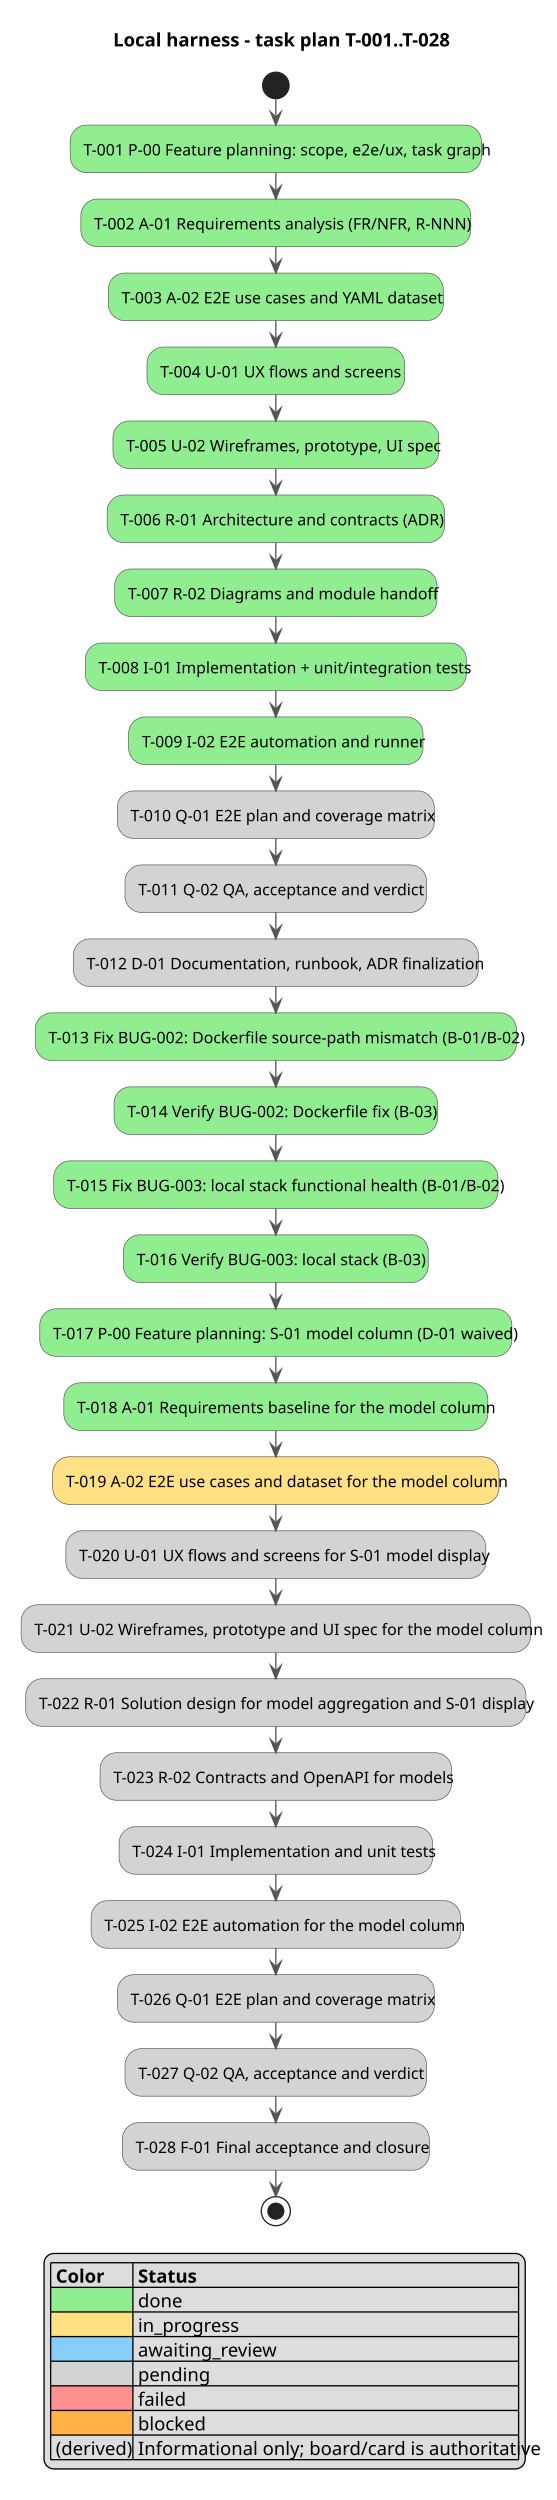
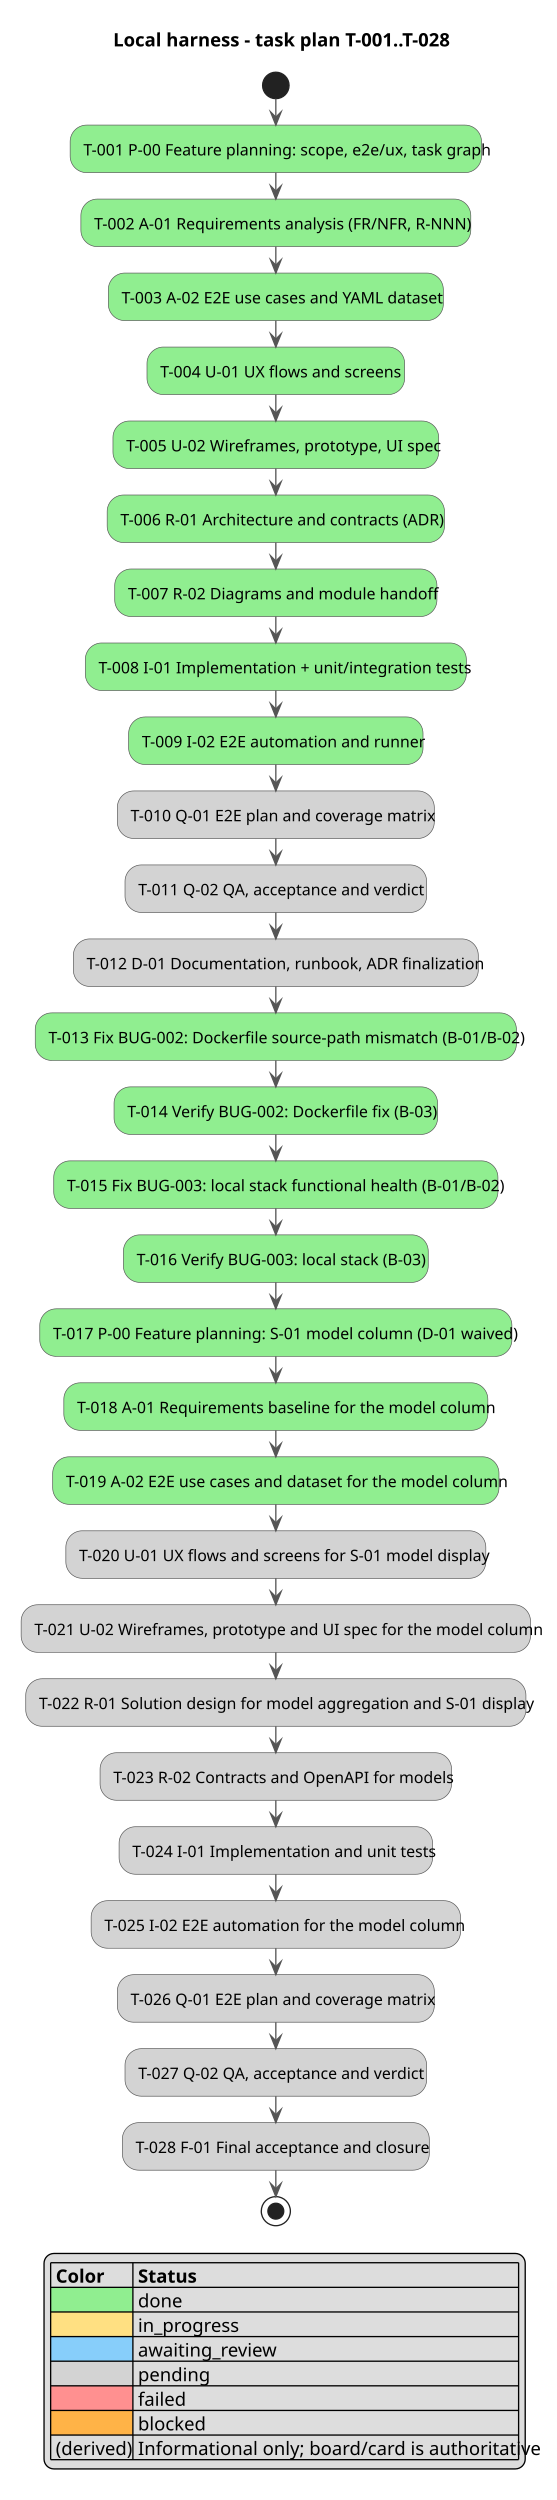
<svg xmlns="http://www.w3.org/2000/svg" version="1.1" data-diagram-type="ACTIVITY" style="width:421px;height:1891px;background:#FFFFFF;" width="421px" height="1891px" viewBox="0 0 421 1891" zoomAndPan="magnify" preserveAspectRatio="none" contentStyleType="text/css">
  <defs />
  <g font-family="sans-serif" lengthAdjust="spacing">
    <g class="title" data-source-line="5">
      <text x="85.599" y="35.107" fill="#000" font-size="14" textLength="248.076" font-weight="700" font-family="Segoe UI">Local harness - task plan T-001..T-028</text>
    </g>
    <ellipse cx="208.637" cy="64.621" rx="10" ry="10" fill="#222" style="stroke:#222;stroke-width:1;" />
    <rect x="53.072" y="94.621" width="311.129" height="35.961" fill="#90EE90" style="stroke:#555;stroke-width:0.5;" rx="12.5" ry="12.5" />
    <text x="63.072" y="117.57" fill="#000" font-size="12" textLength="291.129" font-family="Segoe UI">T-001 P-00 Feature planning: scope, e2e/ux, task graph</text>
    <rect x="61.182" y="150.582" width="294.91" height="35.961" fill="#90EE90" style="stroke:#555;stroke-width:0.5;" rx="12.5" ry="12.5" />
    <text x="71.182" y="173.531" fill="#000" font-size="12" textLength="274.91" font-family="Segoe UI">T-002 A-01 Requirements analysis (FR/NFR, R-NNN)</text>
    <rect x="81.941" y="206.543" width="253.391" height="35.961" fill="#90EE90" style="stroke:#555;stroke-width:0.5;" rx="12.5" ry="12.5" />
    <text x="91.941" y="229.492" fill="#000" font-size="12" textLength="233.391" font-family="Segoe UI">T-003 A-02 E2E use cases and YAML dataset</text>
    <rect x="111.191" y="262.504" width="194.891" height="35.961" fill="#90EE90" style="stroke:#555;stroke-width:0.5;" rx="12.5" ry="12.5" />
    <text x="121.191" y="285.453" fill="#000" font-size="12" textLength="174.891" font-family="Segoe UI">T-004 U-01 UX flows and screens</text>
    <rect x="85.451" y="318.465" width="246.371" height="35.961" fill="#90EE90" style="stroke:#555;stroke-width:0.5;" rx="12.5" ry="12.5" />
    <text x="95.451" y="341.414" fill="#000" font-size="12" textLength="226.371" font-family="Segoe UI">T-005 U-02 Wireframes, prototype, UI spec</text>
    <rect x="81.071" y="374.426" width="255.131" height="35.961" fill="#90EE90" style="stroke:#555;stroke-width:0.5;" rx="12.5" ry="12.5" />
    <text x="91.071" y="397.375" fill="#000" font-size="12" textLength="235.131" font-family="Segoe UI">T-006 R-01 Architecture and contracts (ADR)</text>
    <rect x="86.784" y="430.387" width="243.705" height="35.961" fill="#90EE90" style="stroke:#555;stroke-width:0.5;" rx="12.5" ry="12.5" />
    <text x="96.784" y="453.336" fill="#000" font-size="12" textLength="223.705" font-family="Segoe UI">T-007 R-02 Diagrams and module handoff</text>
    <rect x="64.536" y="486.348" width="288.201" height="35.961" fill="#90EE90" style="stroke:#555;stroke-width:0.5;" rx="12.5" ry="12.5" />
    <text x="74.536" y="509.297" fill="#000" font-size="12" textLength="268.201" font-family="Segoe UI">T-008 I-01 Implementation + unit/integration tests</text>
    <rect x="97.311" y="542.309" width="222.652" height="35.961" fill="#90EE90" style="stroke:#555;stroke-width:0.5;" rx="12.5" ry="12.5" />
    <text x="107.311" y="565.258" fill="#000" font-size="12" textLength="202.652" font-family="Segoe UI">T-009 I-02 E2E automation and runner</text>
    <rect x="88.768" y="598.27" width="239.738" height="35.961" fill="#D3D3D3" style="stroke:#555;stroke-width:0.5;" rx="12.5" ry="12.5" />
    <text x="98.768" y="621.219" fill="#000" font-size="12" textLength="219.738" font-family="Segoe UI">T-010 Q-01 E2E plan and coverage matrix</text>
    <rect x="94.565" y="654.23" width="228.143" height="35.961" fill="#D3D3D3" style="stroke:#555;stroke-width:0.5;" rx="12.5" ry="12.5" />
    <text x="104.565" y="677.18" fill="#000" font-size="12" textLength="208.143" font-family="Segoe UI">T-011 Q-02 QA, acceptance and verdict</text>
    <rect x="55.489" y="710.191" width="306.295" height="35.961" fill="#D3D3D3" style="stroke:#555;stroke-width:0.5;" rx="12.5" ry="12.5" />
    <text x="65.489" y="733.141" fill="#000" font-size="12" textLength="286.295" font-family="Segoe UI">T-012 D-01 Documentation, runbook, ADR finalization</text>
    <rect x="26.667" y="766.152" width="363.939" height="35.961" fill="#90EE90" style="stroke:#555;stroke-width:0.5;" rx="12.5" ry="12.5" />
    <text x="36.667" y="789.102" fill="#000" font-size="12" textLength="343.939" font-family="Segoe UI">T-013 Fix BUG-002: Dockerfile source-path mismatch (B-01/B-02)</text>
    <rect x="86.271" y="822.113" width="244.73" height="35.961" fill="#90EE90" style="stroke:#555;stroke-width:0.5;" rx="12.5" ry="12.5" />
    <text x="96.271" y="845.063" fill="#000" font-size="12" textLength="224.73" font-family="Segoe UI">T-014 Verify BUG-002: Dockerfile fix (B-03)</text>
    <rect x="40.65" y="878.074" width="335.973" height="35.961" fill="#90EE90" style="stroke:#555;stroke-width:0.5;" rx="12.5" ry="12.5" />
    <text x="50.65" y="901.023" fill="#000" font-size="12" textLength="315.973" font-family="Segoe UI">T-015 Fix BUG-003: local stack functional health (B-01/B-02)</text>
    <rect x="93.347" y="934.035" width="230.58" height="35.961" fill="#90EE90" style="stroke:#555;stroke-width:0.5;" rx="12.5" ry="12.5" />
    <text x="103.347" y="956.984" fill="#000" font-size="12" textLength="210.58" font-family="Segoe UI">T-016 Verify BUG-003: local stack (B-03)</text>
    <rect x="30.089" y="989.996" width="357.096" height="35.961" fill="#90EE90" style="stroke:#555;stroke-width:0.5;" rx="12.5" ry="12.5" />
    <text x="40.089" y="1012.945" fill="#000" font-size="12" textLength="337.096" font-family="Segoe UI">T-017 P-00 Feature planning: S-01 model column (D-01 waived)</text>
    <rect x="48.279" y="1045.957" width="320.715" height="35.961" fill="#90EE90" style="stroke:#555;stroke-width:0.5;" rx="12.5" ry="12.5" />
    <text x="58.279" y="1068.906" fill="#000" font-size="12" textLength="300.715" font-family="Segoe UI">T-018 A-01 Requirements baseline for the model column</text>
-     <rect x="39.856" y="1101.918" width="337.561" height="35.961" fill="#FFE082" style="stroke:#555;stroke-width:0.5;" rx="12.5" ry="12.5" />
+     <rect x="39.856" y="1101.918" width="337.561" height="35.961" fill="#90EE90" style="stroke:#555;stroke-width:0.5;" rx="12.5" ry="12.5" />
    <text x="49.856" y="1124.867" fill="#000" font-size="12" textLength="317.561" font-family="Segoe UI">T-019 A-02 E2E use cases and dataset for the model column</text>
    <rect x="49.806" y="1157.879" width="317.662" height="35.961" fill="#D3D3D3" style="stroke:#555;stroke-width:0.5;" rx="12.5" ry="12.5" />
    <text x="59.806" y="1180.828" fill="#000" font-size="12" textLength="297.662" font-family="Segoe UI">T-020 U-01 UX flows and screens for S-01 model display</text>
    <rect x="16" y="1213.84" width="385.273" height="35.961" fill="#D3D3D3" style="stroke:#555;stroke-width:0.5;" rx="12.5" ry="12.5" />
    <text x="26" y="1236.789" fill="#000" font-size="12" textLength="365.273" font-family="Segoe UI">T-021 U-02 Wireframes, prototype and UI spec for the model column</text>
    <rect x="19.475" y="1269.801" width="378.324" height="35.961" fill="#D3D3D3" style="stroke:#555;stroke-width:0.5;" rx="12.5" ry="12.5" />
    <text x="29.475" y="1292.75" fill="#000" font-size="12" textLength="358.324" font-family="Segoe UI">T-022 R-01 Solution design for model aggregation and S-01 display</text>
    <rect x="75.698" y="1325.762" width="265.877" height="35.961" fill="#D3D3D3" style="stroke:#555;stroke-width:0.5;" rx="12.5" ry="12.5" />
    <text x="85.698" y="1348.711" fill="#000" font-size="12" textLength="245.877" font-family="Segoe UI">T-023 R-02 Contracts and OpenAPI for models</text>
    <rect x="90.086" y="1381.723" width="237.102" height="35.961" fill="#D3D3D3" style="stroke:#555;stroke-width:0.5;" rx="12.5" ry="12.5" />
    <text x="100.086" y="1404.672" fill="#000" font-size="12" textLength="217.102" font-family="Segoe UI">T-024 I-01 Implementation and unit tests</text>
    <rect x="68.948" y="1437.684" width="279.377" height="35.961" fill="#D3D3D3" style="stroke:#555;stroke-width:0.5;" rx="12.5" ry="12.5" />
    <text x="78.948" y="1460.633" fill="#000" font-size="12" textLength="259.377" font-family="Segoe UI">T-025 I-02 E2E automation for the model column</text>
    <rect x="88.768" y="1493.645" width="239.738" height="35.961" fill="#D3D3D3" style="stroke:#555;stroke-width:0.5;" rx="12.5" ry="12.5" />
    <text x="98.768" y="1516.594" fill="#000" font-size="12" textLength="219.738" font-family="Segoe UI">T-026 Q-01 E2E plan and coverage matrix</text>
    <rect x="94.565" y="1549.605" width="228.143" height="35.961" fill="#D3D3D3" style="stroke:#555;stroke-width:0.5;" rx="12.5" ry="12.5" />
    <text x="104.565" y="1572.555" fill="#000" font-size="12" textLength="208.143" font-family="Segoe UI">T-027 Q-02 QA, acceptance and verdict</text>
    <rect x="92.553" y="1605.566" width="232.168" height="35.961" fill="#D3D3D3" style="stroke:#555;stroke-width:0.5;" rx="12.5" ry="12.5" />
    <text x="102.553" y="1628.516" fill="#000" font-size="12" textLength="212.168" font-family="Segoe UI">T-028 F-01 Final acceptance and closure</text>
    <ellipse cx="208.637" cy="1672.527" rx="11" ry="11" fill="none" style="stroke:#222;stroke-width:1;" />
    <ellipse cx="208.637" cy="1672.527" rx="6" ry="6" fill="#222" style="stroke:#222;stroke-width:1;" />
    <line x1="208.637" y1="74.621" x2="208.637" y2="94.621" style="stroke:#555;stroke-width:1;" />
    <polygon points="204.637,84.621,208.637,94.621,212.637,84.621,208.637,88.621" fill="#555" style="stroke:#555;stroke-width:1;stroke-linejoin:miter;stroke-miterlimit:10;" />
    <line x1="208.637" y1="130.582" x2="208.637" y2="150.582" style="stroke:#555;stroke-width:1;" />
    <polygon points="204.637,140.582,208.637,150.582,212.637,140.582,208.637,144.582" fill="#555" style="stroke:#555;stroke-width:1;stroke-linejoin:miter;stroke-miterlimit:10;" />
    <line x1="208.637" y1="186.543" x2="208.637" y2="206.543" style="stroke:#555;stroke-width:1;" />
    <polygon points="204.637,196.543,208.637,206.543,212.637,196.543,208.637,200.543" fill="#555" style="stroke:#555;stroke-width:1;stroke-linejoin:miter;stroke-miterlimit:10;" />
    <line x1="208.637" y1="242.504" x2="208.637" y2="262.504" style="stroke:#555;stroke-width:1;" />
    <polygon points="204.637,252.504,208.637,262.504,212.637,252.504,208.637,256.504" fill="#555" style="stroke:#555;stroke-width:1;stroke-linejoin:miter;stroke-miterlimit:10;" />
    <line x1="208.637" y1="298.465" x2="208.637" y2="318.465" style="stroke:#555;stroke-width:1;" />
    <polygon points="204.637,308.465,208.637,318.465,212.637,308.465,208.637,312.465" fill="#555" style="stroke:#555;stroke-width:1;stroke-linejoin:miter;stroke-miterlimit:10;" />
    <line x1="208.637" y1="354.426" x2="208.637" y2="374.426" style="stroke:#555;stroke-width:1;" />
    <polygon points="204.637,364.426,208.637,374.426,212.637,364.426,208.637,368.426" fill="#555" style="stroke:#555;stroke-width:1;stroke-linejoin:miter;stroke-miterlimit:10;" />
    <line x1="208.637" y1="410.387" x2="208.637" y2="430.387" style="stroke:#555;stroke-width:1;" />
    <polygon points="204.637,420.387,208.637,430.387,212.637,420.387,208.637,424.387" fill="#555" style="stroke:#555;stroke-width:1;stroke-linejoin:miter;stroke-miterlimit:10;" />
    <line x1="208.637" y1="466.348" x2="208.637" y2="486.348" style="stroke:#555;stroke-width:1;" />
    <polygon points="204.637,476.348,208.637,486.348,212.637,476.348,208.637,480.348" fill="#555" style="stroke:#555;stroke-width:1;stroke-linejoin:miter;stroke-miterlimit:10;" />
    <line x1="208.637" y1="522.309" x2="208.637" y2="542.309" style="stroke:#555;stroke-width:1;" />
    <polygon points="204.637,532.309,208.637,542.309,212.637,532.309,208.637,536.309" fill="#555" style="stroke:#555;stroke-width:1;stroke-linejoin:miter;stroke-miterlimit:10;" />
    <line x1="208.637" y1="578.27" x2="208.637" y2="598.27" style="stroke:#555;stroke-width:1;" />
    <polygon points="204.637,588.27,208.637,598.27,212.637,588.27,208.637,592.27" fill="#555" style="stroke:#555;stroke-width:1;stroke-linejoin:miter;stroke-miterlimit:10;" />
    <line x1="208.637" y1="634.23" x2="208.637" y2="654.23" style="stroke:#555;stroke-width:1;" />
    <polygon points="204.637,644.23,208.637,654.23,212.637,644.23,208.637,648.23" fill="#555" style="stroke:#555;stroke-width:1;stroke-linejoin:miter;stroke-miterlimit:10;" />
    <line x1="208.637" y1="690.191" x2="208.637" y2="710.191" style="stroke:#555;stroke-width:1;" />
    <polygon points="204.637,700.191,208.637,710.191,212.637,700.191,208.637,704.191" fill="#555" style="stroke:#555;stroke-width:1;stroke-linejoin:miter;stroke-miterlimit:10;" />
    <line x1="208.637" y1="746.152" x2="208.637" y2="766.152" style="stroke:#555;stroke-width:1;" />
    <polygon points="204.637,756.152,208.637,766.152,212.637,756.152,208.637,760.152" fill="#555" style="stroke:#555;stroke-width:1;stroke-linejoin:miter;stroke-miterlimit:10;" />
    <line x1="208.637" y1="802.113" x2="208.637" y2="822.113" style="stroke:#555;stroke-width:1;" />
    <polygon points="204.637,812.113,208.637,822.113,212.637,812.113,208.637,816.113" fill="#555" style="stroke:#555;stroke-width:1;stroke-linejoin:miter;stroke-miterlimit:10;" />
    <line x1="208.637" y1="858.074" x2="208.637" y2="878.074" style="stroke:#555;stroke-width:1;" />
    <polygon points="204.637,868.074,208.637,878.074,212.637,868.074,208.637,872.074" fill="#555" style="stroke:#555;stroke-width:1;stroke-linejoin:miter;stroke-miterlimit:10;" />
    <line x1="208.637" y1="914.035" x2="208.637" y2="934.035" style="stroke:#555;stroke-width:1;" />
    <polygon points="204.637,924.035,208.637,934.035,212.637,924.035,208.637,928.035" fill="#555" style="stroke:#555;stroke-width:1;stroke-linejoin:miter;stroke-miterlimit:10;" />
    <line x1="208.637" y1="969.996" x2="208.637" y2="989.996" style="stroke:#555;stroke-width:1;" />
    <polygon points="204.637,979.996,208.637,989.996,212.637,979.996,208.637,983.996" fill="#555" style="stroke:#555;stroke-width:1;stroke-linejoin:miter;stroke-miterlimit:10;" />
    <line x1="208.637" y1="1025.957" x2="208.637" y2="1045.957" style="stroke:#555;stroke-width:1;" />
    <polygon points="204.637,1035.957,208.637,1045.957,212.637,1035.957,208.637,1039.957" fill="#555" style="stroke:#555;stroke-width:1;stroke-linejoin:miter;stroke-miterlimit:10;" />
    <line x1="208.637" y1="1081.918" x2="208.637" y2="1101.918" style="stroke:#555;stroke-width:1;" />
    <polygon points="204.637,1091.918,208.637,1101.918,212.637,1091.918,208.637,1095.918" fill="#555" style="stroke:#555;stroke-width:1;stroke-linejoin:miter;stroke-miterlimit:10;" />
    <line x1="208.637" y1="1137.879" x2="208.637" y2="1157.879" style="stroke:#555;stroke-width:1;" />
    <polygon points="204.637,1147.879,208.637,1157.879,212.637,1147.879,208.637,1151.879" fill="#555" style="stroke:#555;stroke-width:1;stroke-linejoin:miter;stroke-miterlimit:10;" />
    <line x1="208.637" y1="1193.84" x2="208.637" y2="1213.84" style="stroke:#555;stroke-width:1;" />
    <polygon points="204.637,1203.84,208.637,1213.84,212.637,1203.84,208.637,1207.84" fill="#555" style="stroke:#555;stroke-width:1;stroke-linejoin:miter;stroke-miterlimit:10;" />
    <line x1="208.637" y1="1249.801" x2="208.637" y2="1269.801" style="stroke:#555;stroke-width:1;" />
    <polygon points="204.637,1259.801,208.637,1269.801,212.637,1259.801,208.637,1263.801" fill="#555" style="stroke:#555;stroke-width:1;stroke-linejoin:miter;stroke-miterlimit:10;" />
    <line x1="208.637" y1="1305.762" x2="208.637" y2="1325.762" style="stroke:#555;stroke-width:1;" />
    <polygon points="204.637,1315.762,208.637,1325.762,212.637,1315.762,208.637,1319.762" fill="#555" style="stroke:#555;stroke-width:1;stroke-linejoin:miter;stroke-miterlimit:10;" />
    <line x1="208.637" y1="1361.723" x2="208.637" y2="1381.723" style="stroke:#555;stroke-width:1;" />
    <polygon points="204.637,1371.723,208.637,1381.723,212.637,1371.723,208.637,1375.723" fill="#555" style="stroke:#555;stroke-width:1;stroke-linejoin:miter;stroke-miterlimit:10;" />
    <line x1="208.637" y1="1417.684" x2="208.637" y2="1437.684" style="stroke:#555;stroke-width:1;" />
    <polygon points="204.637,1427.684,208.637,1437.684,212.637,1427.684,208.637,1431.684" fill="#555" style="stroke:#555;stroke-width:1;stroke-linejoin:miter;stroke-miterlimit:10;" />
    <line x1="208.637" y1="1473.645" x2="208.637" y2="1493.645" style="stroke:#555;stroke-width:1;" />
    <polygon points="204.637,1483.645,208.637,1493.645,212.637,1483.645,208.637,1487.645" fill="#555" style="stroke:#555;stroke-width:1;stroke-linejoin:miter;stroke-miterlimit:10;" />
    <line x1="208.637" y1="1529.605" x2="208.637" y2="1549.605" style="stroke:#555;stroke-width:1;" />
    <polygon points="204.637,1539.605,208.637,1549.605,212.637,1539.605,208.637,1543.605" fill="#555" style="stroke:#555;stroke-width:1;stroke-linejoin:miter;stroke-miterlimit:10;" />
    <line x1="208.637" y1="1585.566" x2="208.637" y2="1605.566" style="stroke:#555;stroke-width:1;" />
    <polygon points="204.637,1595.566,208.637,1605.566,212.637,1595.566,208.637,1599.566" fill="#555" style="stroke:#555;stroke-width:1;stroke-linejoin:miter;stroke-miterlimit:10;" />
    <line x1="208.637" y1="1641.527" x2="208.637" y2="1661.527" style="stroke:#555;stroke-width:1;" />
    <polygon points="204.637,1651.527,208.637,1661.527,212.637,1651.527,208.637,1655.527" fill="#555" style="stroke:#555;stroke-width:1;stroke-linejoin:miter;stroke-miterlimit:10;" />
    <g class="legend" data-source-line="38">
      <rect x="33.309" y="1704.527" width="363.965" height="162.969" fill="#DDD" style="stroke:#000;stroke-width:1;" rx="7.5" ry="7.5" />
      <text x="42.171" y="1726.635" fill="#000" font-size="14" textLength="35.403" font-weight="700" font-family="Segoe UI">Color</text>
      <text x="104.385" y="1726.635" fill="#000" font-size="14" textLength="40.906" font-weight="700" font-family="Segoe UI">Status</text>
      <rect x="38.309" y="1730.148" width="62.214" height="18.621" fill="#90EE90" style="stroke:none;" />
      <text x="38.309" y="1745.256" fill="#000" font-size="14" font-family="Segoe UI"> </text>
      <text x="104.357" y="1745.256" fill="#000" font-size="14" textLength="31.691" font-family="Segoe UI">done</text>
      <rect x="38.309" y="1748.77" width="62.214" height="18.621" fill="#FFE082" style="stroke:none;" />
      <text x="38.309" y="1763.877" fill="#000" font-size="14" font-family="Segoe UI"> </text>
      <text x="104.357" y="1763.877" fill="#000" font-size="14" textLength="70.738" font-family="Segoe UI">in_progress</text>
      <rect x="38.309" y="1767.391" width="62.214" height="18.621" fill="#87CEFA" style="stroke:none;" />
      <text x="38.309" y="1782.498" fill="#000" font-size="14" font-family="Segoe UI"> </text>
      <text x="104.357" y="1782.498" fill="#000" font-size="14" textLength="97.59" font-family="Segoe UI">awaiting_review</text>
      <rect x="38.309" y="1786.012" width="62.214" height="18.621" fill="#D3D3D3" style="stroke:none;" />
      <text x="38.309" y="1801.119" fill="#000" font-size="14" font-family="Segoe UI"> </text>
      <text x="104.357" y="1801.119" fill="#000" font-size="14" textLength="51.276" font-family="Segoe UI">pending</text>
      <rect x="38.309" y="1804.633" width="62.214" height="18.621" fill="#FF9090" style="stroke:none;" />
      <text x="38.309" y="1819.74" fill="#000" font-size="14" font-family="Segoe UI"> </text>
      <text x="104.357" y="1819.74" fill="#000" font-size="14" textLength="33.852" font-family="Segoe UI">failed</text>
      <rect x="38.309" y="1823.254" width="62.214" height="18.621" fill="#FFB347" style="stroke:none;" />
      <text x="38.309" y="1838.361" fill="#000" font-size="14" font-family="Segoe UI"> </text>
      <text x="104.357" y="1838.361" fill="#000" font-size="14" textLength="48.815" font-family="Segoe UI">blocked</text>
      <text x="42.144" y="1856.982" fill="#000" font-size="14" textLength="54.544" font-family="Segoe UI">(derived)</text>
      <text x="104.357" y="1856.982" fill="#000" font-size="14" textLength="284.081" font-family="Segoe UI">Informational only; board/card is authoritative</text>
      <line x1="38.309" y1="1711.527" x2="392.273" y2="1711.527" style="stroke:#000;stroke-width:1;" />
      <line x1="38.309" y1="1730.148" x2="392.273" y2="1730.148" style="stroke:#000;stroke-width:1;" />
      <line x1="38.309" y1="1748.77" x2="392.273" y2="1748.77" style="stroke:#000;stroke-width:1;" />
      <line x1="38.309" y1="1767.391" x2="392.273" y2="1767.391" style="stroke:#000;stroke-width:1;" />
      <line x1="38.309" y1="1786.012" x2="392.273" y2="1786.012" style="stroke:#000;stroke-width:1;" />
      <line x1="38.309" y1="1804.633" x2="392.273" y2="1804.633" style="stroke:#000;stroke-width:1;" />
      <line x1="38.309" y1="1823.254" x2="392.273" y2="1823.254" style="stroke:#000;stroke-width:1;" />
      <line x1="38.309" y1="1841.875" x2="392.273" y2="1841.875" style="stroke:#000;stroke-width:1;" />
      <line x1="38.309" y1="1860.496" x2="392.273" y2="1860.496" style="stroke:#000;stroke-width:1;" />
      <line x1="38.309" y1="1711.527" x2="38.309" y2="1860.496" style="stroke:#000;stroke-width:1;" />
      <line x1="100.522" y1="1711.527" x2="100.522" y2="1860.496" style="stroke:#000;stroke-width:1;" />
      <line x1="392.273" y1="1711.527" x2="392.273" y2="1860.496" style="stroke:#000;stroke-width:1;" />
    </g>
  </g>
</svg>
